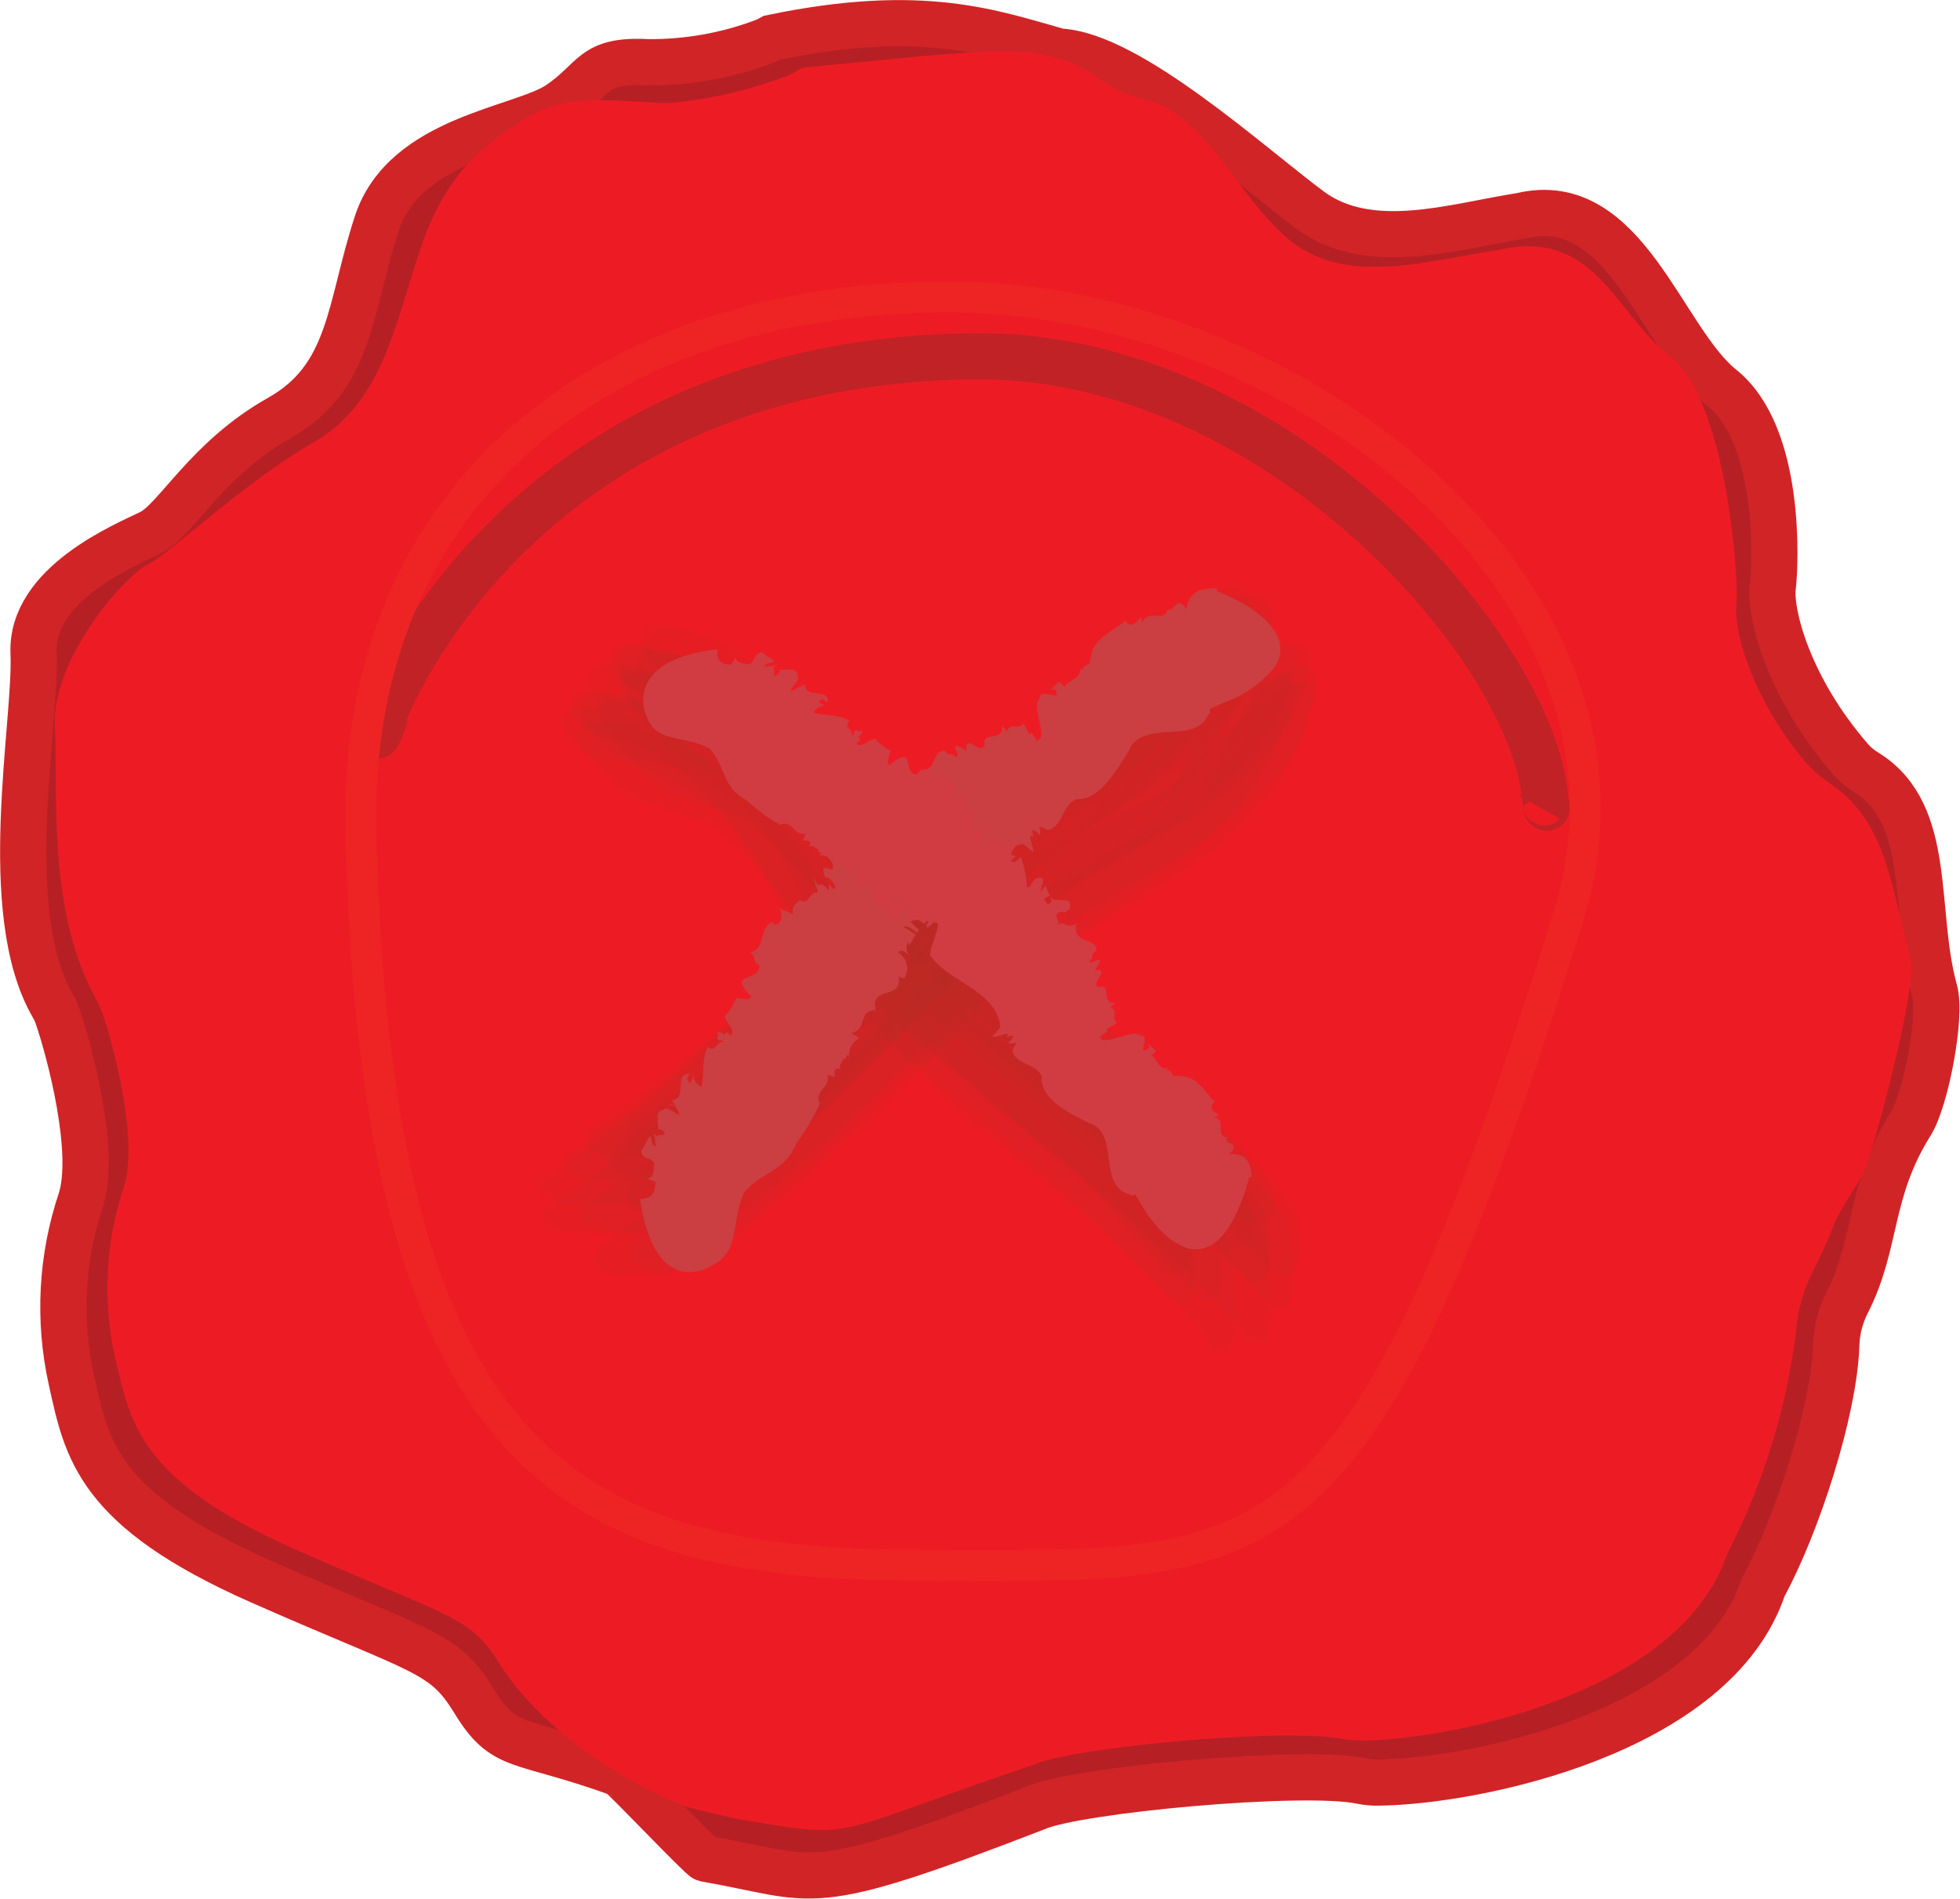
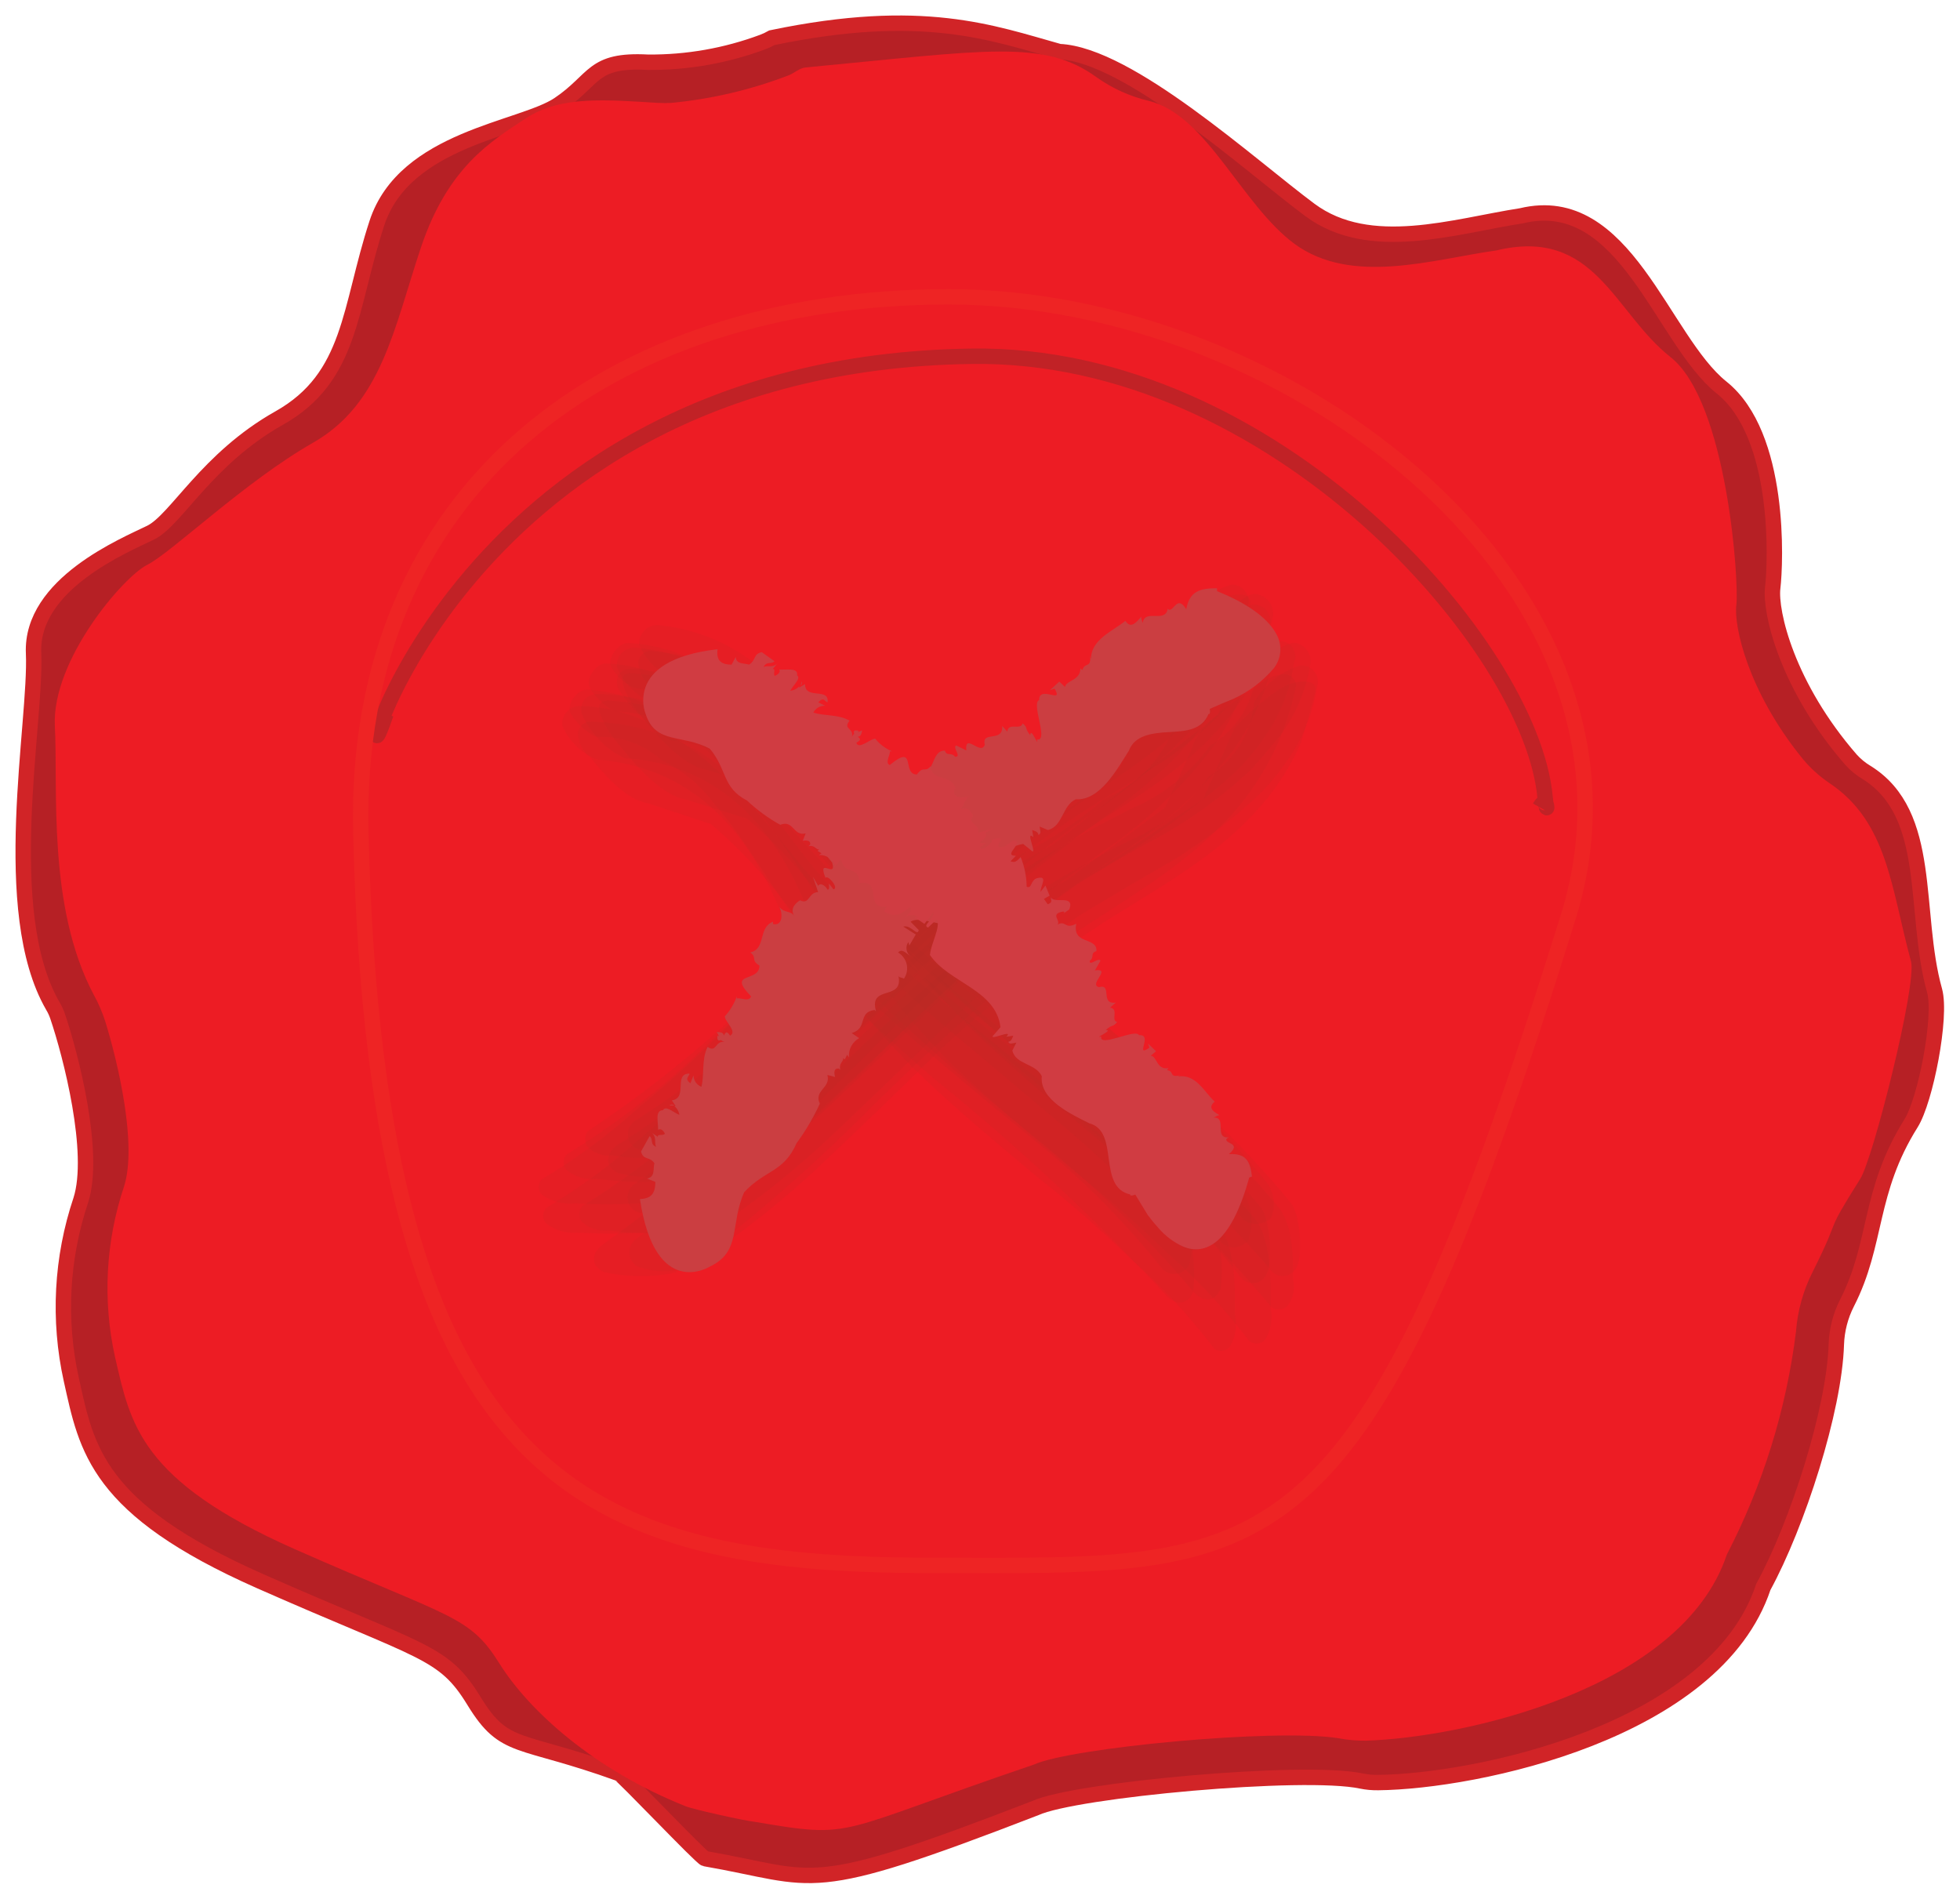
<svg xmlns="http://www.w3.org/2000/svg" id="Layer_1" data-name="Layer 1" viewBox="0 0 127.26 123.25">
-   <path d="M52.34,6.61a4.11,4.11,0,0,1-.6.28A20.82,20.82,0,0,1,44.29,8.2C40.61,8,40.91,9.32,38.5,10.94s-10,2.18-11.81,7.71-1.63,10-6.34,12.65S13.67,37.92,12,38.74,4.2,42.07,4.4,46.57,2.09,63.31,5.65,69.47a3.39,3.39,0,0,1,.31.67C6.82,72.67,8.45,79,7.47,82.07a21.81,21.81,0,0,0-.62,11.66c1,4.5,1.63,8.39,12.27,13.09S31,111.33,33,114.6s2.89,2.35,9.4,4.7c.24.08,5.35,5.48,5.6,5.53,7.43,1.29,6.33,2.56,21.46-3.29,2.54-1.17,17.41-2.55,21.15-1.75a5.06,5.06,0,0,0,1.1.1c6.33-.07,21.87-3.28,25-12.7,2.22-4.07,4.61-11.49,4.74-15.75a6.42,6.42,0,0,1,.69-2.68c2-3.9,1.37-7.22,4.16-11.67.94-1.49,2-6.92,1.53-8.61-1.43-5.11-.05-11.46-4.42-14.17a4.38,4.38,0,0,1-1-.82c-4.14-4.75-5.28-9.59-5.09-11.17s.56-9.9-3.32-13S107.75,16.54,101,18.17c-4.34.67-9.84,2.51-13.73-.38S75.51,7.71,71,7.51C66.63,6.29,62.13,4.57,52.34,6.61Z" transform="translate(-2.22 -4.16)" fill="#b62025" stroke="#d12427" stroke-width="3" />
+   <path d="M52.34,6.61a4.11,4.11,0,0,1-.6.28A20.82,20.82,0,0,1,44.29,8.2C40.61,8,40.91,9.32,38.5,10.94s-10,2.18-11.81,7.71-1.63,10-6.34,12.65S13.67,37.92,12,38.74,4.2,42.07,4.4,46.57,2.09,63.31,5.65,69.47a3.39,3.39,0,0,1,.31.67C6.82,72.67,8.45,79,7.47,82.07a21.81,21.81,0,0,0-.62,11.66c1,4.5,1.63,8.39,12.27,13.09S31,111.33,33,114.6s2.89,2.35,9.4,4.7c.24.08,5.35,5.48,5.6,5.53,7.43,1.29,6.33,2.56,21.46-3.29,2.54-1.17,17.41-2.55,21.15-1.75a5.06,5.06,0,0,0,1.1.1c6.33-.07,21.87-3.28,25-12.7,2.22-4.07,4.61-11.49,4.74-15.75a6.42,6.42,0,0,1,.69-2.68c2-3.9,1.37-7.22,4.16-11.67.94-1.49,2-6.92,1.53-8.61-1.43-5.11-.05-11.46-4.42-14.17a4.38,4.38,0,0,1-1-.82c-4.14-4.75-5.28-9.59-5.09-11.17s.56-9.9-3.32-13S107.75,16.54,101,18.17c-4.34.67-9.84,2.51-13.73-.38S75.51,7.71,71,7.51C66.63,6.29,62.13,4.57,52.34,6.61Z" transform="translate(-2.22 -4.16)" fill="#b62025" stroke="#d12427" strokeWidth="3" />
  <path d="M53.4,9.06a28.85,28.85,0,0,1-7.6,1.78,8.17,8.17,0,0,1-.86,0c-3.34-.2-6.3-.49-8.57,1S31.3,15,29.55,20.23,27,30.36,22.55,32.9s-9.21,7.15-10.77,7.93S5.6,47,5.78,51.26C6,55.34,5.27,63,8.3,68.73a9.83,9.83,0,0,1,.75,1.73c.84,2.71,2.08,8,1.23,10.71a20.74,20.74,0,0,0-.59,11.1c1,4.29,1.56,8,11.7,12.48s11.3,4.28,13.25,7.4,6.2,6.93,12.1,9.28c.52.21,3.88.95,4.43,1,6.68,1.13,5,.76,18.16-3.7,2.37-1.1,15.7-2.37,19.78-1.72a9.06,9.06,0,0,0,1.8.16c6.25-.19,20.5-3.31,23.43-12.08a43.07,43.07,0,0,0,4.49-14.47,10.31,10.31,0,0,1,1.1-3.92c2-4,.6-2.07,3.07-6,.83-1.29,3.69-12.63,3.3-14.12C125,61.8,124.79,57.53,121,55a8.27,8.27,0,0,1-1.86-1.73c-3.41-4.26-4.36-8.43-4.18-9.85s-.58-13.16-4.28-16.08-4.89-8.46-11.31-6.92C95.24,21,90,22.71,86.28,20c-3.45-2.54-5.71-8.37-9.47-9.29a9.7,9.7,0,0,1-3.37-1.52C70,6.68,66.26,7.43,54.53,8.54,54.12,8.58,53.78,8.92,53.4,9.06Z" transform="translate(-2.22 -4.16)" fill="#ed1c24" />
-   <path d="M27.28,50.51c-2.77,8.28,3.37-22.72,38-23.22,19.63-.3,36.36,18.81,37.26,28.63.16,1.66.22-.37-.35.65" transform="translate(-2.22 -4.16)" fill="#ed1c24" stroke="#c12226" stroke-width="3" />
-   <path d="M104.05,63.66c-13.57,43.67-19.14,42.13-41.4,42.13s-36-5.17-37-47.56c-.55-22.21,16-34.8,38.18-34.8S110.65,42.44,104.05,63.66Z" transform="translate(-2.22 -4.16)" fill="none" stroke="#ee2424" stroke-width="2" />
+   <path d="M27.28,50.51c-2.77,8.28,3.37-22.72,38-23.22,19.63-.3,36.36,18.81,37.26,28.63.16,1.66.22-.37-.35.65" transform="translate(-2.22 -4.16)" fill="#ed1c24" stroke="#c12226" strokeWidth="3" />
+   <path d="M104.05,63.66c-13.57,43.67-19.14,42.13-41.4,42.13s-36-5.17-37-47.56c-.55-22.21,16-34.8,38.18-34.8S110.65,42.44,104.05,63.66Z" transform="translate(-2.22 -4.16)" fill="none" stroke="#ee2424" strokeWidth="2" />
  <path d="M46.74,56.06l4,1.26a33.66,33.66,0,0,1,6.36,7.34A50.3,50.3,0,0,0,64,73.23c2.57,2.48,5.33,4.75,8,7a79.06,79.06,0,0,1,6,5.27,40.1,40.1,0,0,1,5.33,5.72.75.75,0,0,0,1.05-.1,2.91,2.91,0,0,0,.34-2.09c0-1.62.08-4.59-1.13-5.88A60.63,60.63,0,0,0,76,75.65q-4.12-3.42-8.3-6.78l-4.17-3.54Q59.27,61,55.1,56.58c-2.05-2-4.57-4.37-7.29-5.53a18.94,18.94,0,0,0-5.94-1.4c-1.79-.2.18,2.43.29,2.57C43.22,53.5,45,55.76,46.74,56.06Z" transform="translate(-2.22 -4.16)" fill="#ae2a24" opacity="0.11" />
  <path d="M42.76,53.38q8.33.55,12,10.12a32,32,0,0,0,5.49,6.58q4.11,3.86,8.49,7.38A76.77,76.77,0,0,1,79.69,88c.58.66,1.39.8,1.78-.17a9.34,9.34,0,0,0,0-2.42A9.13,9.13,0,0,0,81,83c-1.28-1.5-2.62-3-4-4.33q-3.87-3.66-8.06-7c-4-3.29-8.11-6.48-11.59-10.36-2.36-2.64-4.4-5.56-7.06-7.93a19.39,19.39,0,0,0-4.12-2.9,10.91,10.91,0,0,0-4.91-1.25c-.79-.1-1.46.4-1.27,1.26A5.71,5.71,0,0,0,42.76,53.38Z" transform="translate(-2.22 -4.16)" fill="#ae2a24" opacity="0.11" />
  <path d="M43.47,48.82c4.93.91,7.26,3.51,9.78,7.22a63.29,63.29,0,0,0,5.85,7.88,104,104,0,0,0,9.77,8.86l4.07,3.43a55.41,55.41,0,0,1,7.26,7.51A1.4,1.4,0,0,0,82,83.57a2.46,2.46,0,0,0-.19-2.28,57.32,57.32,0,0,0-7.38-7.56q-4.1-3.45-8.23-6.84A59.37,59.37,0,0,1,56.74,57c-1.91-2.66-3.61-5.57-6.13-7.73A13.12,13.12,0,0,0,48,47.44a10.63,10.63,0,0,0-4.89-1.53c-.59-.11-1.27.72-1.27,1.26S42.91,48.71,43.47,48.82Z" transform="translate(-2.22 -4.16)" fill="#ae2a24" opacity="0.11" />
  <path d="M45.69,52.22a13.12,13.12,0,0,1,4.68,1.47l7.41,8.72a21.49,21.49,0,0,0,3.71,4.67,85,85,0,0,0,8,7.41q3.09,2.52,6,5.24A42.46,42.46,0,0,1,82.71,87a1,1,0,0,0,1.78-.18c.38-.79.18-3.63-.42-4.3a60,60,0,0,0-7.53-7.59c-1.48-1.3-3-2.56-4.54-3.79l-7.78-6.65a47.3,47.3,0,0,1-6-6.69,40.36,40.36,0,0,0-7.11-7.37,15.27,15.27,0,0,0-4.88-2.46l-2.61-.39c-.86-.12-1.59.26-1.27,1.26a8.89,8.89,0,0,0,1.52,1.88A9.14,9.14,0,0,0,45.69,52.22Z" transform="translate(-2.22 -4.16)" fill="#ae2a24" opacity="0.11" />
  <path d="M45.85,48.14a7,7,0,0,1,5.37,2.75A12.64,12.64,0,0,1,56,55.72a65.37,65.37,0,0,0,5.86,7.9,105,105,0,0,0,9.77,8.84l4.07,3.43a55.18,55.18,0,0,1,7.26,7.48,1.4,1.4,0,0,0,1.79-.15A2.38,2.38,0,0,0,84.52,81a57.08,57.08,0,0,0-7.39-7.6q-4.08-3.47-8.23-6.86A59.17,59.17,0,0,1,58.4,55.06a28,28,0,0,0-5.76-6.83c-.78-.6-1.58-1.17-2.42-1.7A12,12,0,0,0,45,44.75,1.18,1.18,0,0,0,43.72,46,3.78,3.78,0,0,0,45.85,48.14Z" transform="translate(-2.22 -4.16)" fill="#ae2a24" opacity="0.11" />
  <path d="M41,52a6,6,0,0,1,4.21,1.54,8.89,8.89,0,0,1,3.32,2.73c2.34,2.64,3.88,5.81,6.11,8.52,3.37,4.11,7.56,7.44,11.61,10.84L70.36,79a53.62,53.62,0,0,1,7.28,7.48,1.08,1.08,0,0,0,1.78-.17,4.85,4.85,0,0,0-.33-3.53,95.34,95.34,0,0,0-7.46-7.45C69,73,66.11,70.89,63.4,68.58a71.25,71.25,0,0,1-7.75-7.39c-1.41-1.62-2.61-3.41-4-5.06a27.55,27.55,0,0,0-4.07-4.22,16.87,16.87,0,0,0-2.11-1.46,13.28,13.28,0,0,0-5-1.52c-.63-.1-1.28.68-1.27,1.26S40.45,51.88,41,52Z" transform="translate(-2.22 -4.16)" fill="#ae2a24" opacity="0.11" />
  <path d="M44.32,56.32l4.06,1.34a32.68,32.68,0,0,1,6.42,7.43,48.85,48.85,0,0,0,6.92,8.61c2.56,2.48,5.32,4.75,8,7a75,75,0,0,1,6,5.27,38.81,38.81,0,0,1,5.34,5.75.75.75,0,0,0,1-.1,2.89,2.89,0,0,0,.34-2.08c0-1.61.09-4.59-1.12-5.87a60.51,60.51,0,0,0-7.64-7.46l-4.13-3.39Q65.36,69.54,61.28,66q-3.53-3.54-6.93-7.19a31.11,31.11,0,0,0-7-6A15.57,15.57,0,0,0,40.49,51a.87.87,0,0,0-.75.74,2.05,2.05,0,0,0,.78,1.56C41.43,54.4,42.8,56.07,44.32,56.32Z" transform="translate(-2.22 -4.16)" fill="#ae2a24" opacity="0.11" />
  <path d="M48.32,51.83l4,1.34,7.4,8.7,1.93,2.77a46.37,46.37,0,0,0,5.55,5.66c2.64,2.4,5.4,4.64,8.13,7a89.33,89.33,0,0,1,9.33,9.23,1,1,0,0,0,1.78-.17c.38-.77.18-3.46-.41-4.1a58.53,58.53,0,0,0-7.52-7.66L74.44,71.1C69.77,67.22,65,63.43,61.27,58.63c-2.53-3.24-5.14-6.69-8.5-9.13a17.43,17.43,0,0,0-8.36-3.09.86.86,0,0,0-.75.74,2.1,2.1,0,0,0,.8,1.58C45.4,49.9,46.77,51.56,48.32,51.83Z" transform="translate(-2.22 -4.16)" fill="#ae2a24" opacity="0.11" />
  <path d="M42.23,50.34a9.09,9.09,0,0,1,6.11,2.74l1.58,1.7A77.9,77.9,0,0,1,55,61.91c2.86,4.08,6.68,7.33,10.49,10.5Q68.56,75,71.6,77.55A54.75,54.75,0,0,1,78.88,85a1.17,1.17,0,0,0,1.78-.17,3.79,3.79,0,0,0-.29-3,59.15,59.15,0,0,0-7.43-7.5q-4.09-3.45-8.22-6.82A63.69,63.69,0,0,1,54.08,56.23a27.92,27.92,0,0,0-5.3-6,18.24,18.24,0,0,0-2.2-1.51,10.77,10.77,0,0,0-4.87-1.48c-.64-.11-1.28.69-1.27,1.26S41.64,50.23,42.23,50.34Z" transform="translate(-2.22 -4.16)" fill="#ae2a24" opacity="0.11" />
  <path d="M44.49,49.76a6.55,6.55,0,0,1,5.14,2.47,12.53,12.53,0,0,1,4.7,4.64,80.47,80.47,0,0,0,6,8,103,103,0,0,0,9.83,9l4.07,3.44a56.17,56.17,0,0,1,7.28,7.51,1.18,1.18,0,0,0,1.78-.17,3.8,3.8,0,0,0-.29-3,58.64,58.64,0,0,0-7.45-7.58q-4.08-3.47-8.22-6.85a73.1,73.1,0,0,1-7.76-7.58q-2-2.58-3.93-5.22a34,34,0,0,0-4.26-4.63,19.5,19.5,0,0,0-2.83-2,11.41,11.41,0,0,0-5-1.57,1.13,1.13,0,0,0-1.27,1.26A4.26,4.26,0,0,0,44.49,49.76Z" transform="translate(-2.22 -4.16)" fill="#ae2a24" opacity="0.11" />
  <path d="M48.11,54.13l4,1.25a33.63,33.63,0,0,1,6.36,7.23,53.8,53.8,0,0,0,6.46,8c1.41,1.4,2.93,2.73,4.42,4.05,2.06,1.71,4.1,3.43,6.14,5.16a67.19,67.19,0,0,1,9.31,9.24.84.84,0,0,0,1-.1,2,2,0,0,0,.38-1.71c0-1.44,0-3.64-1-4.77a59.55,59.55,0,0,0-7.62-7.61l-4.12-3.43A115.9,115.9,0,0,1,61.72,61q-1.72-2.2-3.63-4.26A32.29,32.29,0,0,0,50.6,50.1a17.3,17.3,0,0,0-7.22-2.23c-1.77-.23.16,2.41.26,2.53C44.69,51.66,46.38,53.83,48.11,54.13Z" transform="translate(-2.22 -4.16)" fill="#ae2a24" opacity="0.11" />
  <path d="M41,53.47q8.37.72,12.05,10.27a32.12,32.12,0,0,0,5.47,6.56q2.13,2,4.38,3.92a141,141,0,0,1,15,14c.56.64,1.39.75,1.78-.17a8.43,8.43,0,0,0,0-2.3,8.33,8.33,0,0,0-.46-2.27,102.78,102.78,0,0,0-7.94-7.82c-5.2-4.59-11-8.5-15.65-13.7-2.29-2.55-4.24-5.42-6.79-7.74a20.85,20.85,0,0,0-4-2.88A10.73,10.73,0,0,0,40,50a1.15,1.15,0,0,0-1.27,1.26A4,4,0,0,0,41,53.47Z" transform="translate(-2.22 -4.16)" fill="#ae2a24" opacity="0.11" />
  <path d="M82.33,51.52l-2,4.53-9.51,6.37-3.05,1.67A47.73,47.73,0,0,0,61.54,69c-2.67,2.35-5.19,4.85-7.77,7.31a87.34,87.34,0,0,1-10.21,8.26,1.08,1.08,0,0,0,0,1.79,4.92,4.92,0,0,0,3.58,0,59.21,59.21,0,0,0,8.43-6.62q3.9-3.69,7.73-7.45A75.46,75.46,0,0,1,74.91,63.4c3-1.86,6.22-3.72,8.67-6.36a16,16,0,0,0,3.13-4.71c.32-1.06.61-2.13.89-3.2s-1.38-.68-1.75-.53a8,8,0,0,0-1.68,1.14A10.34,10.34,0,0,0,82.33,51.52Z" transform="translate(-2.22 -4.16)" fill="#ae2a24" opacity="0.11" />
  <path d="M78.89,49.76a8.29,8.29,0,0,1-5,6.28A23.83,23.83,0,0,1,67.69,60a47.09,47.09,0,0,0-7.43,5c-2.83,2.34-5.44,4.9-8.1,7.43l-3.87,3.68A52.56,52.56,0,0,1,40,82.48a.84.84,0,0,0,0,1,2.21,2.21,0,0,0,1.71.57c1.46.16,3.77.43,5-.5a60.47,60.47,0,0,0,8.32-6.75l3.84-3.73A113.4,113.4,0,0,1,70.41,62.74q2.3-1.62,4.61-3.21a29.63,29.63,0,0,0,7.22-6.59,16.51,16.51,0,0,0,2.84-6.76.8.8,0,0,0-.65-.83,2.34,2.34,0,0,0-1.75.7C81.38,46.89,79.34,48.18,78.89,49.76Z" transform="translate(-2.22 -4.16)" fill="#ae2a24" opacity="0.11" />
  <path d="M79.32,44.41Q78,52.63,68,55.16a32.82,32.82,0,0,0-7.15,4.75q-4.29,3.63-8.26,7.62A77.49,77.49,0,0,1,40.37,77.61a.89.89,0,0,0,0,1,1.94,1.94,0,0,0,1.6.57c1.38.17,3.5.41,4.68-.48a47,47,0,0,0,6.19-5c2-1.75,3.93-3.59,5.78-5.5A108.74,108.74,0,0,1,72.76,56c2.56-1.77,5.29-3.44,7.31-5.86l1.52-2a10.27,10.27,0,0,0,1.66-4.62,1.09,1.09,0,0,0-1.11-1.4A5,5,0,0,0,79.32,44.41Z" transform="translate(-2.22 -4.16)" fill="#ae2a24" opacity="0.11" />
  <path d="M82,48.13l-.67,2.41L70.58,59l-3,1.65a46.87,46.87,0,0,0-6.18,4.86c-2.67,2.36-5.19,4.86-7.76,7.31A86.2,86.2,0,0,1,43.46,81a1.06,1.06,0,0,0,0,1.79,5.3,5.3,0,0,0,3.78,0,58.4,58.4,0,0,0,8.32-6.62l3.86-3.71C63.7,68.37,67.91,64.18,73,61a56.23,56.23,0,0,0,8.63-6,14.35,14.35,0,0,0,2.71-3,11,11,0,0,0,1.89-4.8,1,1,0,0,0-1.11-1.4A5.64,5.64,0,0,0,82,48.13Z" transform="translate(-2.22 -4.16)" fill="#ae2a24" opacity="0.11" />
  <path d="M81.79,44.29a5.83,5.83,0,0,1-2,4,9.28,9.28,0,0,1-3.16,3.07c-2.87,2-6.21,3.22-9.13,5.13-4.44,2.89-8.18,6.68-12,10.32L51.7,70.48a52.21,52.21,0,0,1-8.23,6.43,1.07,1.07,0,0,0,0,1.79,5.05,5.05,0,0,0,3.63,0,92.79,92.79,0,0,0,8.19-6.61c2.62-2.41,5.06-5,7.65-7.44A69.32,69.32,0,0,1,71,57.87c1.79-1.24,3.71-2.31,5.54-3.5a26.8,26.8,0,0,0,4.68-3.59,17.86,17.86,0,0,0,1.66-1.92,13.13,13.13,0,0,0,2-4.74,1.31,1.31,0,0,0-1.12-1.4C83.13,42.66,82,43.71,81.79,44.29Z" transform="translate(-2.22 -4.16)" fill="#ae2a24" opacity="0.11" />
  <path d="M76.69,48.11,74.9,52a32.63,32.63,0,0,1-8.1,5.52,49.33,49.33,0,0,0-9.33,5.93c-2.74,2.27-5.29,4.76-7.87,7.21a75.08,75.08,0,0,1-5.89,5.39,38.42,38.42,0,0,1-6.31,4.67.7.7,0,0,0,0,1,3.12,3.12,0,0,0,2.15.57,36.09,36.09,0,0,0,4.16,0,3.23,3.23,0,0,0,2.17-.52,61.17,61.17,0,0,0,8.25-6.81q3.84-3.74,7.62-7.52a110.67,110.67,0,0,1,11.87-10c2.81-2.06,5.87-4.46,7.56-7.6a18.6,18.6,0,0,0,1.9-5.61c.34-1.65-2.24-.23-2.45-.09C79.3,45.15,77.15,46.49,76.69,48.11Z" transform="translate(-2.22 -4.16)" fill="#ae2a24" opacity="0.11" />
  <path d="M79.6,52.77l-1.74,3.82L71.5,61.28a82.27,82.27,0,0,0-8,4.76A86.75,86.75,0,0,0,55,73.37,114.78,114.78,0,0,1,41.39,84.94c-.7.49-.91,1.31,0,1.79a8.83,8.83,0,0,0,2.35.26,8.88,8.88,0,0,0,2.35-.22,49.5,49.5,0,0,0,4.84-3.53q4.14-3.43,7.92-7.26c4.25-4.12,8.41-8.12,13.38-11.39,3.56-2.33,7.28-4.49,10.13-7.73a17.86,17.86,0,0,0,4-8.1.77.77,0,0,0-.66-.83,2.71,2.71,0,0,0-1.88.81C82.39,49.65,80.08,51.08,79.6,52.77Z" transform="translate(-2.22 -4.16)" fill="#ae2a24" opacity="0.11" />
  <path d="M83.79,47.81a6.17,6.17,0,0,1-3,4.76,12.19,12.19,0,0,1-5.1,4.08,75.18,75.18,0,0,0-8.58,5,105.26,105.26,0,0,0-9.91,8.75L53.38,74.1a53.37,53.37,0,0,1-8.25,6.42,1.21,1.21,0,0,0,0,1.79,3.5,3.5,0,0,0,2.87,0,58.41,58.41,0,0,0,8.32-6.56q3.87-3.69,7.69-7.43a70.53,70.53,0,0,1,8.25-6.79q2.17-1.34,4.4-2.59a29.68,29.68,0,0,0,6.89-4.91c.6-.68,1.18-1.36,1.75-2.05a10.81,10.81,0,0,0,2-4.69,1.19,1.19,0,0,0-1.12-1.4A3.79,3.79,0,0,0,83.79,47.81Z" transform="translate(-2.22 -4.16)" fill="#ae2a24" opacity="0.11" />
  <path d="M78.3,45.74A8.73,8.73,0,0,1,73,52.68a24.32,24.32,0,0,1-6.25,4,46.7,46.7,0,0,0-7.48,5c-2.84,2.33-5.45,4.9-8.11,7.43l-3.88,3.68A51.22,51.22,0,0,1,39,79.12a.76.76,0,0,0,0,1,2.58,2.58,0,0,0,1.92.57c1.55.17,4.3.54,5.64-.47a62,62,0,0,0,8.21-6.78q3.82-3.72,7.6-7.51A98,98,0,0,1,72.7,57.26,38.47,38.47,0,0,0,80.07,51a15.68,15.68,0,0,0,3.32-7.48c.23-1.11-1.3-.73-1.71-.57A7.36,7.36,0,0,0,80.07,44,9,9,0,0,0,78.3,45.74Z" transform="translate(-2.22 -4.16)" fill="#ae2a24" opacity="0.11" />
  <path d="M80.72,45.63,80.08,48,69.35,56.41,66.4,58.06a43.33,43.33,0,0,0-6.17,4.87c-1.53,1.36-2.83,2.57-4.31,4q-2.73,2.7-5.63,5.22a41.23,41.23,0,0,1-8,6.36c-.69.49-.88,1.31,0,1.79a7.86,7.86,0,0,0,2.26.27,7.85,7.85,0,0,0,2.27-.21,98,98,0,0,0,8.67-7c5.1-4.68,9.65-9.94,15.31-14,2.83-2,6-3.7,8.64-6a20.67,20.67,0,0,0,3.48-3.87,10.67,10.67,0,0,0,1.75-4.68,1.09,1.09,0,0,0-1.12-1.4A5,5,0,0,0,80.72,45.63Z" transform="translate(-2.22 -4.16)" fill="#ae2a24" opacity="0.11" />
  <path d="M83.64,49.77a6.28,6.28,0,0,1-2.93,4.8,12.31,12.31,0,0,1-5.11,4.15,77.27,77.27,0,0,0-8.71,5.08A103,103,0,0,0,57,72.56l-3.87,3.67a54,54,0,0,1-8.27,6.42,1.18,1.18,0,0,0,0,1.79,3.73,3.73,0,0,0,3,0,57.74,57.74,0,0,0,8.38-6.57q3.89-3.69,7.72-7.44a71.31,71.31,0,0,1,8.31-6.81q2.9-1.76,5.83-3.44a34.86,34.86,0,0,0,5.29-3.9,13.77,13.77,0,0,0,2.34-2.65,11.14,11.14,0,0,0,2-4.86,1.06,1.06,0,0,0-1.12-1.4A5.3,5.3,0,0,0,83.64,49.77Z" transform="translate(-2.22 -4.16)" fill="#ae2a24" opacity="0.11" />
  <path d="M76.78,50.1,75,53.93a32.31,32.31,0,0,1-8,5.43,48.51,48.51,0,0,0-9.26,5.93c-2.74,2.27-5.28,4.76-7.86,7.22a77,77,0,0,1-5.89,5.38,38.83,38.83,0,0,1-6.28,4.68.72.72,0,0,0,0,1.05,3,3,0,0,0,2.07.57,35.57,35.57,0,0,0,4,0,3,3,0,0,0,2.08-.53,60.23,60.23,0,0,0,8.32-6.8l3.83-3.74q3.78-3.84,7.76-7.48,4-3.3,8.18-6.29a30.14,30.14,0,0,0,7.06-6.74,17.22,17.22,0,0,0,2.83-6.87c.38-1.79-2.5,0-2.64.06C79.84,46.79,77.29,48.33,76.78,50.1Z" transform="translate(-2.22 -4.16)" fill="#ae2a24" opacity="0.11" />
  <path d="M45.69,75.93H46A.23.23,0,0,0,45.69,75.93Z" transform="translate(-2.22 -4.16)" fill="#cb3e41" />
  <path d="M72.33,47.54v-.06S72.32,47.53,72.33,47.54Z" transform="translate(-2.22 -4.16)" fill="#cb3e41" />
  <path d="M55.45,75.8h0l0,.07Z" transform="translate(-2.22 -4.16)" fill="#cb3e41" />
  <path d="M50.54,81.56c1.37-1.47,2.56-1.27,3.4-3.18a14.43,14.43,0,0,0,1.51-2.57c-.41-.87.73-1,.49-1.86l.5.13c-.08-.3-.08-.57.24-.55l.1.09c-.12-.44.24-.55.18-.77l.11.09.15-.3.12.17A1.31,1.31,0,0,1,58,71.56l-.48-.33c1.08-.32.36-1.34,1.48-1.5l.1.09c-.51-1.79,1.86-.61,1.44-2.37,0,.22.27.15.37.25a1.19,1.19,0,0,0-.38-1.7c.25-.27.47,0,.83.26a.67.67,0,0,1-.16-.94l.06.23.42-.72-.81-.51c.49-.15.93.68,1,.22L61.34,64c.52-.35,1.63.19,2.44.16,1.84-1.49,2.28-4.73,4.87-5.21l.46.37c.6.61-.39-1.35.2-.81l-.07-.46c.16.06.38.09.41.32.2-.13.11-.24.07-.55l.54.23c1-.27.91-1.58,1.81-2,1.58.11,2.71-2,3.45-3.16.38-1,1.5-1.14,2.59-1.2s2.14-.12,2.58-1.18c.11.08.11-.24.07-.32.5-.23,1-.44,1.52-.65a7.52,7.52,0,0,0,2.65-2,2,2,0,0,0,.16-2.22c-.46-.85-1.55-1.86-3.85-2.78l0-.19c-1.13,0-1.78.2-2,1.36-.62-1-.81.27-1.19,0l0-.09c-.13,1.08-1.49,0-1.64,1,0-.09-.17-.37-.05-.46-.32.35-.7.88-1.07.31-.83.67-2.25,1.22-2.23,2.48L73,46.75c.08.82-.35.37-.5.91-.07-.06-.12-.08-.13-.12,0,.82-.93.78-1,1.22L71,48.41l-.61.56.3-.1c.64,1.05-1-.26-1,.74-.54.22.65,2.69-.14,2.56.14.62-.4-.88-.44-.28-.4-.49-.1-.43-.49-.77-.13.49-.92-.1-1,.54l-.33-.37c.08,1.11-1.36.28-1.13,1.22-.25.74-1.31-.82-1.2.37l-.65-.32c-.29.11.39.75-.08.73-.26-.33-.54,0-.66-.4-1,0-.49,1.72-2,1.59.42.74-.28.74,0,1.29-.27-.24-.76.65-.91-.29,0-.08.06-.13.16,0l-.3-.4c-1.06-.26-.37,1.1-.87,1.39.24,0,.36-.19.5.15l-.42.32-.21-.37-.72.39.44.28c-.45.09-1.17-.41-.94.4.16.41.75.21.59.61a6.14,6.14,0,0,0-2,.69c.47.34.33.46.3.67l-.38-.32c0,1-1-.55-1,.32l-.22-.27.66.82c.33,1.11-1-.43-.43,1,.11-.25.9.64.52.74l-.3-.38c0,.2.07.38-.09.4-.12-.25-.49-.5-.6-.24L55,61.08l.34,1c-.64,0-.55.85-1.17.53,0,0-.8.43-.35,1.06-.24-.43-.67-.19-1-.63.26.5.18,1.26-.41,1.11V64c-1,.39-.42,1.75-1.48,2,.48.33,0,.48.6.85,0,1.13-2.16.34-.54,2-.15.39-.71.05-.93.14l0-.15a3.66,3.66,0,0,1-.78,1.3c0,.35.84,1,.34,1.26-.24-.38-.3-.17-.41,0,0-.13-.08-.25-.46-.23a.86.86,0,0,1,.15.28.47.47,0,0,1-.09-.06c-.06.33.08.37.21.29a.65.65,0,0,0,.24.12c-.63-.07-.5.73-1.1.33-.41.85-.19,1.81-.4,2.59a.81.81,0,0,1-.51-.75l-.2.52c-.43-.31-.07-.43-.06-.63-1.08,0-.07,1.58-1.15,1.74l.25.37H46a.88.88,0,0,1,.33.57c-.44-.18-.87-.63-1.07-.3-.54,0-.29.81-.31,1.27.19-.12.36.08.44.25-.09.16-.53,0-.45.21l-.53-.35c.53.28.25.77.42,1-.44-.18-.16-.46-.43-.7l-.56,1c.16.6.53.28.87.76-.1.35.07.88-.47,1l.53.21c0,.79-.29,1.08-1,1.12,1,6.61,4.54,4.38,4.54,4.38C50.38,85.41,49.6,83.67,50.54,81.56Z" transform="translate(-2.22 -4.16)" fill="#cb3e41" />
  <path d="M54.27,48.4l-.06.27A.24.24,0,0,0,54.27,48.4Z" transform="translate(-2.22 -4.16)" fill="#d03c42" />
  <path d="M78.1,73.54h0Z" transform="translate(-2.22 -4.16)" fill="#d03c42" />
  <path d="M52.88,57.71h0l-.07,0Z" transform="translate(-2.22 -4.16)" fill="#d03c42" />
  <path d="M48.31,52.77c1.15,1.37.77,2.5,2.42,3.37a10.79,10.79,0,0,0,2.15,1.57c.88-.35.82.75,1.65.56l-.19.48c.28-.06.54,0,.48.25l-.11.1c.43-.1.48.25.7.2l-.11.1.26.16-.17.11a1.06,1.06,0,0,1,1.06.71l.39-.44C57,61,58,60.35,58,61.42l-.1.1c1.76-.41.31,1.8,2,1.48-.21,0-.17.25-.28.34.43.2.83.49,1.66-.3.22.25-.07.44-.36.78a.64.64,0,0,1,.91-.11l-.22,0,.63.43.58-.76c.08.47-.76.86-.34,1l.57-.54c.26.51-.38,1.55-.45,2.32,1.23,1.81,4.28,2.24,4.58,4.69l-.39.45c-.62.58,1.33-.4.77.17l.45-.07c-.07.15-.1.36-.33.4.12.18.23.1.53.05l-.26.52c.23.93,1.51.81,1.91,1.66-.15,1.52,1.91,2.47,3.09,3.06,2,.53.48,4.14,2.66,4.62-.06.11.24.07.32,0l.81,1.33a9.88,9.88,0,0,0,.69.84,4.62,4.62,0,0,0,1.67,1.24c1.32.49,3-.05,4.23-4.51l.18-.07c-.13-1-.38-1.51-1.5-1.45.88-.75-.33-.65-.15-1L82,78c-1,.09-.06-1.34-1-1.28.08,0,.35-.22.43-.14-.34-.21-.86-.47-.34-.9-.69-.62-1.2-1.82-2.41-1.63l.17-.08c-.77.18-.34-.27-.86-.33.06-.07.07-.12.11-.14-.79.16-.74-.76-1.16-.8l.34-.29-.52-.5.09.27c-1,.69.27-.9-.68-.81-.19-.47-2.6.84-2.45.08-.59.18.86-.43.29-.42.49-.42.42-.13.75-.52-.45-.08.14-.86-.47-.93l.38-.33c-1.06.15-.19-1.24-1.1-1-.69-.18.87-1.25-.26-1.09l.36-.62c-.09-.27-.75.39-.69,0,.33-.26,0-.5.43-.63.07-.94-1.59-.39-1.31-1.78-.75.4-.67-.25-1.22.06.25-.26-.53-.7.37-.85.08,0,.12.05,0,.14l.4-.28c.37-1-1-.33-1.2-.79,0,.22.14.33-.2.46L70,62.52l.37-.21-.27-.66-.32.41c0-.42.53-1.09-.25-.88-.41.15-.3.7-.65.55a5.32,5.32,0,0,0-.39-1.93c-.38.44-.47.31-.66.28l.35-.36c-.92,0,.64-.91-.17-1l.29-.2-.86.6c-1.09.29.54-.92-.84-.43.22.12-.72.84-.76.48l.4-.28c-.19,0-.37.06-.37-.09.25-.11.54-.45.31-.56l.55-.3-1,.29c.13-.6-.72-.54-.33-1.12,0,0-.29-.76-.93-.36.43-.22.27-.64.73-.93-.5.22-1.2.12-1-.43l.07,0c-.2-1-1.57-.46-1.63-1.48-.38.44-.44-.07-.89.53-1,0,0-2.07-1.76-.61-.34-.16.06-.68,0-.89l.15,0a2.8,2.8,0,0,1-1.09-.82c-.33,0-1.08.74-1.23.26.39-.21.21-.28.09-.39.12,0,.25-.07.28-.42a.9.9,0,0,1-.28.12.25.25,0,0,1,.07-.08c-.31-.08-.36,0-.3.18a.59.59,0,0,0-.15.22c.16-.59-.61-.5-.15-1.06-.72-.43-1.65-.29-2.35-.53a.83.83,0,0,1,.77-.44l-.45-.22c.36-.4.41-.05.6,0,.14-1-1.47-.14-1.46-1.19l-.38.23v-.08a.87.87,0,0,1-.58.28c.24-.41.71-.8.44-1,.1-.52-.72-.33-1.15-.37.1.19-.12.34-.29.41-.14-.09.09-.51-.14-.44l.4-.49c-.33.49-.75.2-1,.36.23-.42.46-.14.72-.38l-.83-.59c-.58.13-.34.5-.82.81-.32-.11-.84,0-.87-.5l-.27.5c-.73,0-1-.31-.91-1-3.15.36-4.29,1.45-4.66,2.41a2.55,2.55,0,0,0,0,1.82C44.8,52.5,46.5,51.8,48.31,52.77Z" transform="translate(-2.22 -4.16)" fill="#d03c42" />
</svg>
